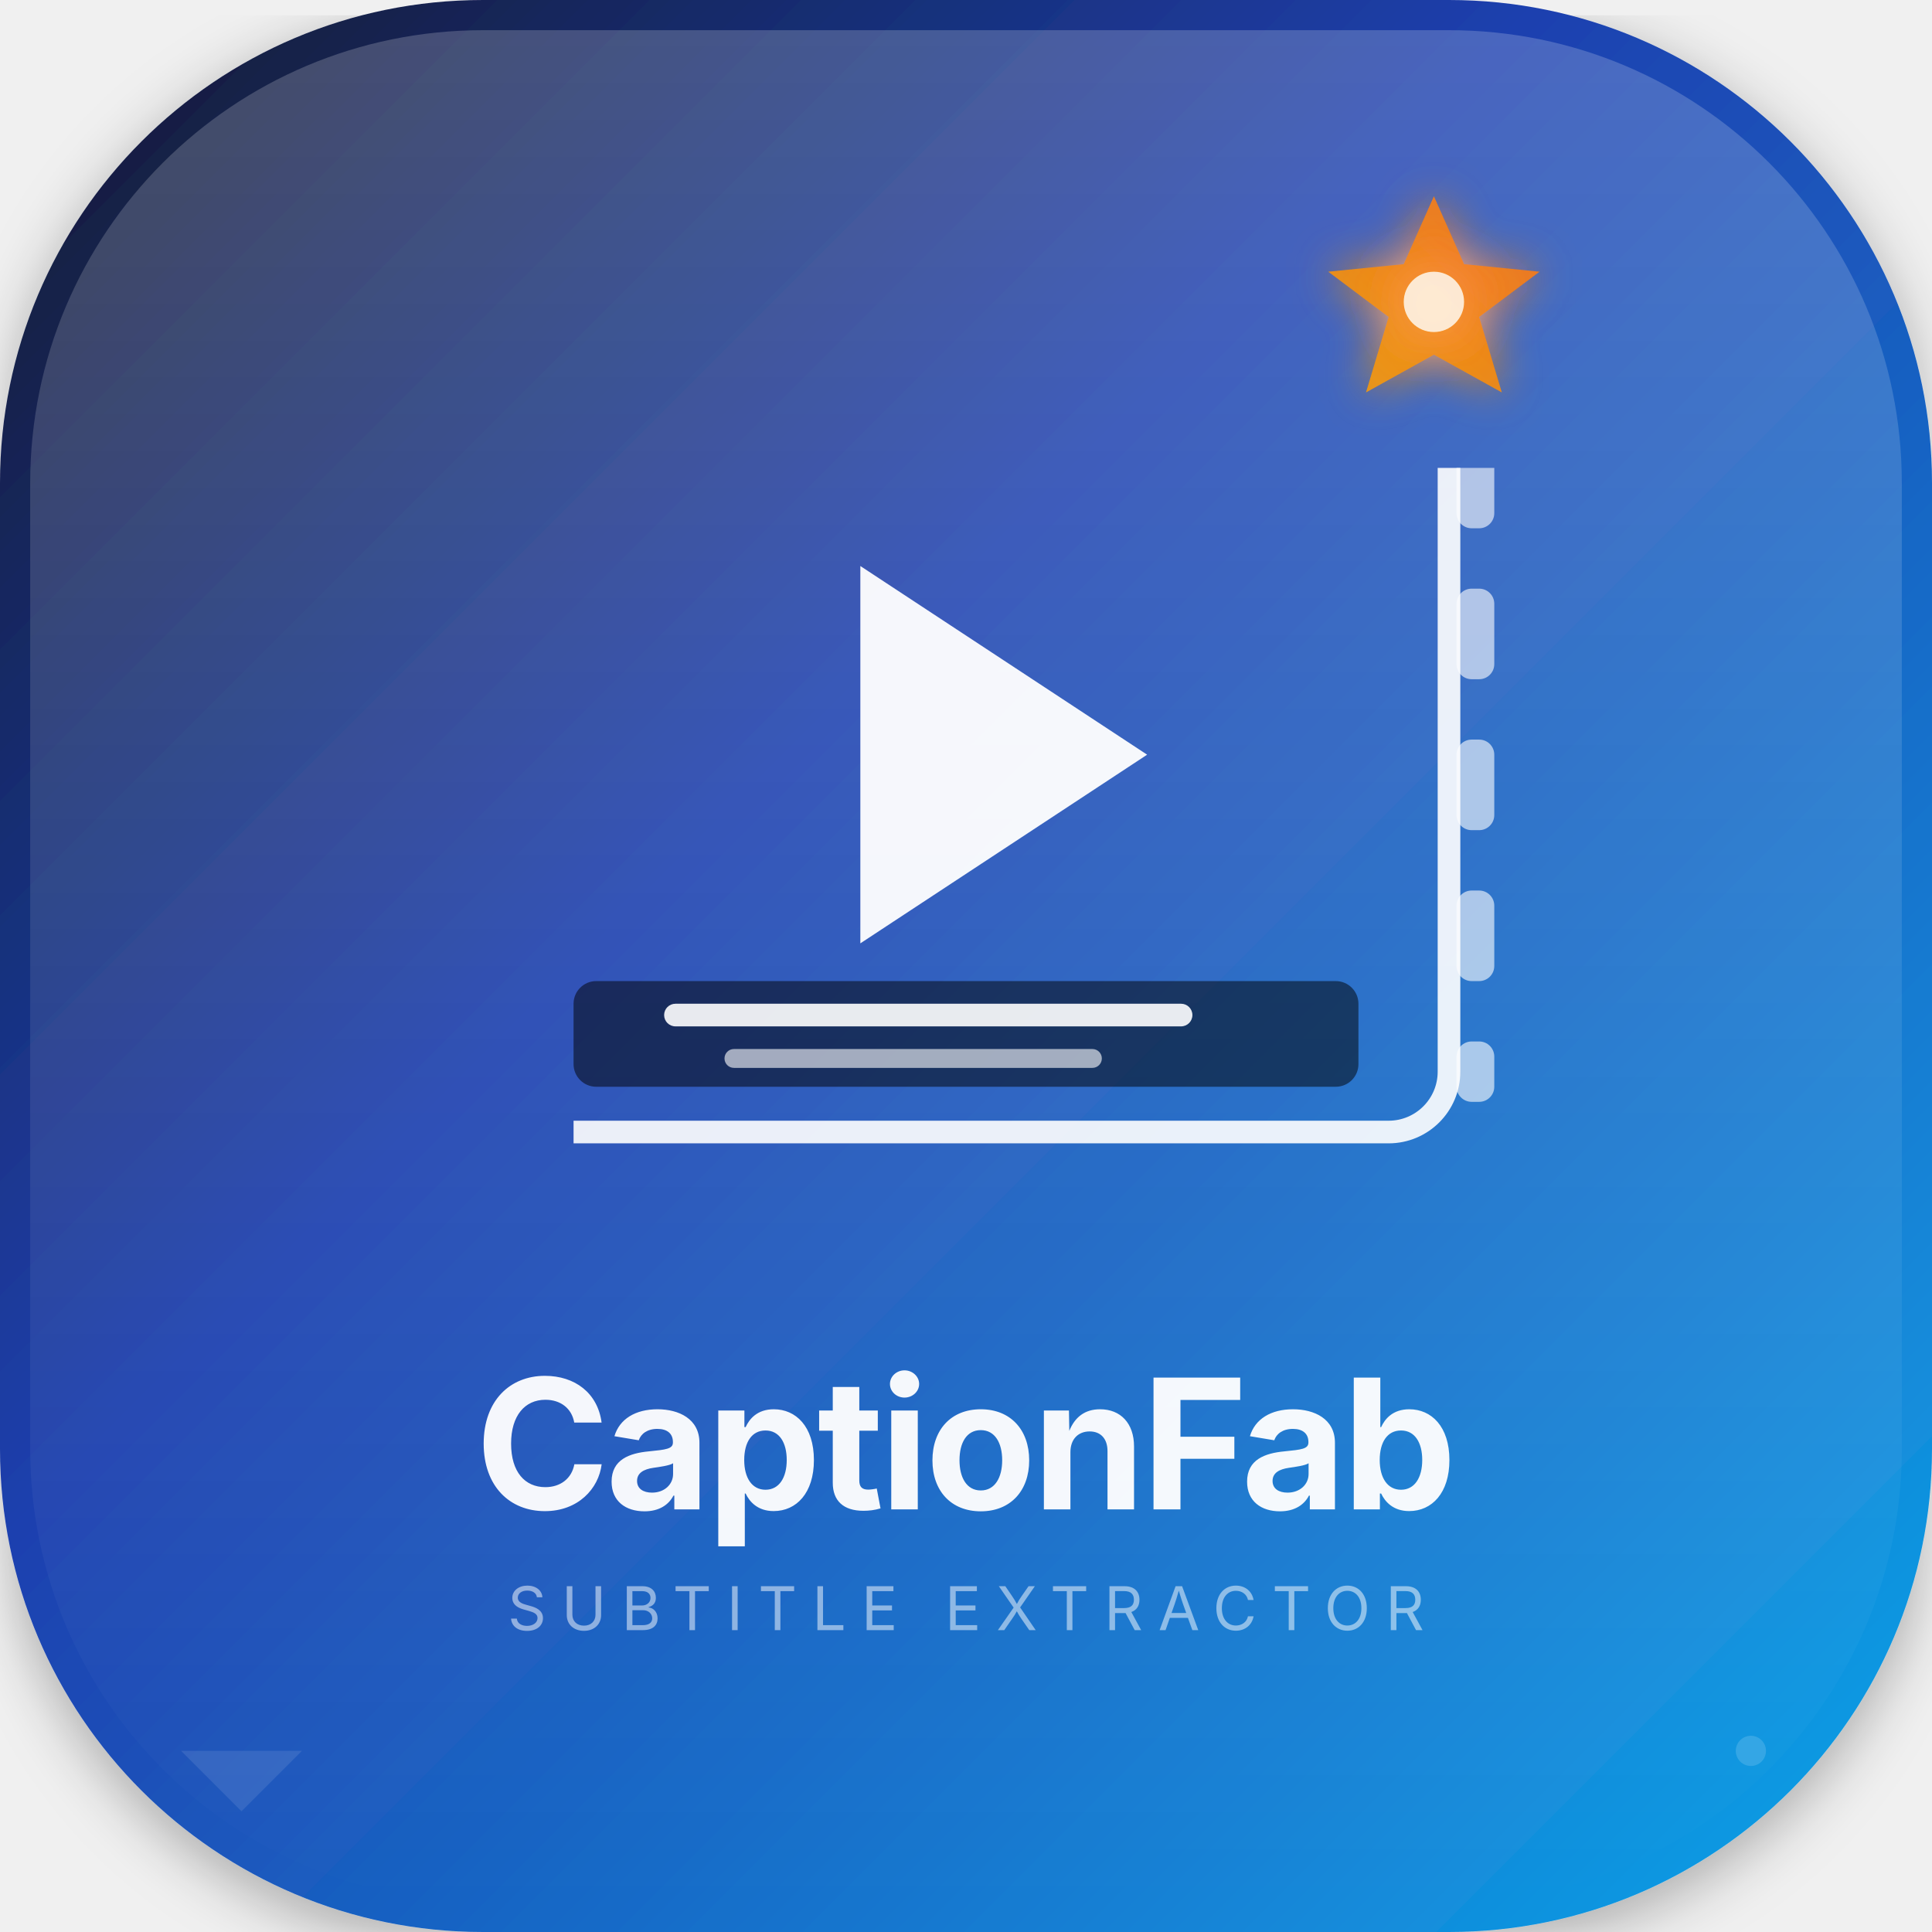
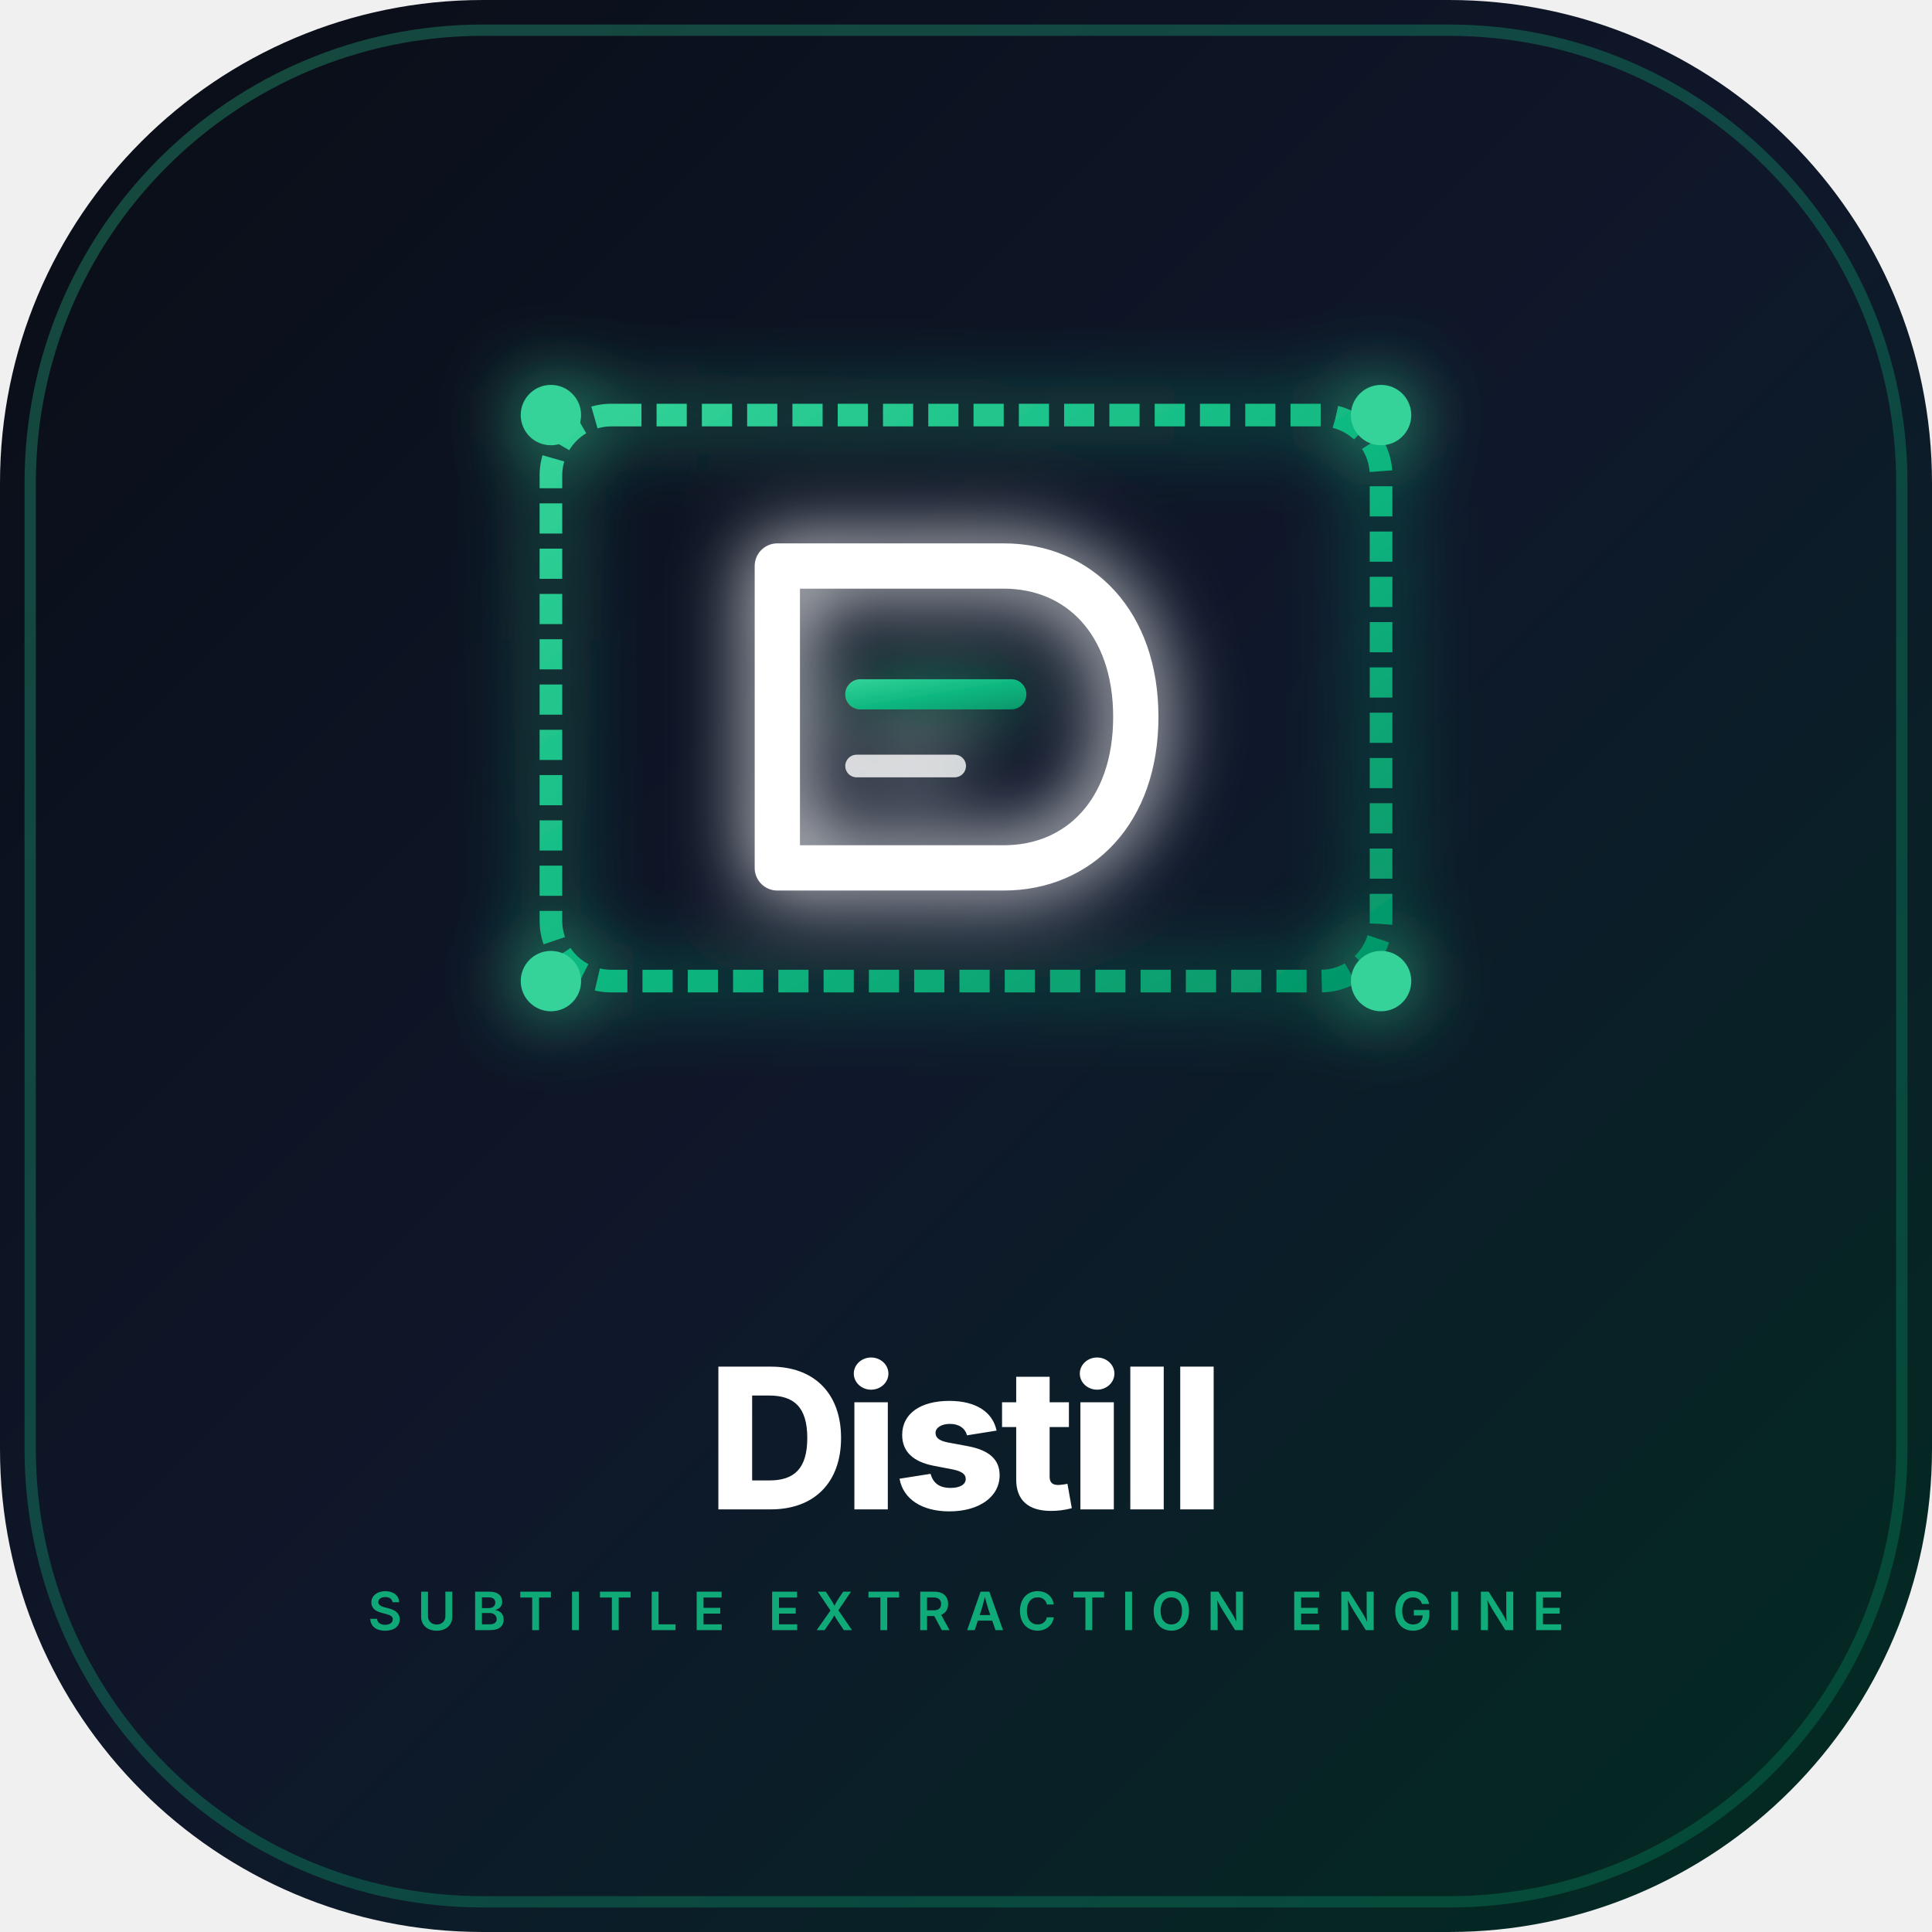
- <svg xmlns="http://www.w3.org/2000/svg" viewBox="0 0 512 512" role="img" aria-label="CaptionFab Logo">
+ <svg xmlns="http://www.w3.org/2000/svg" viewBox="0 0 512 512" role="img" aria-label="Distill Logo">
  <defs>
-     <linearGradient id="brandGradient" x1="0%" y1="0%" x2="100%" y2="100%">
-       <stop offset="0%" stop-color="#0F172A" />
-       <stop offset="40%" stop-color="#1E40AF" />
-       <stop offset="100%" stop-color="#0EA5E9" />
+     <linearGradient id="bgGradient" x1="0%" y1="0%" x2="100%" y2="100%">
+       <stop offset="0%" stop-color="#090d16" />
+       <stop offset="50%" stop-color="#0f172a" />
+       <stop offset="100%" stop-color="#022c22" />
    </linearGradient>
-     <linearGradient id="accentGradient" x1="0%" y1="100%" x2="100%" y2="0%">
-       <stop offset="0%" stop-color="#F59E0B" />
-       <stop offset="100%" stop-color="#F97316" />
+     <linearGradient id="emeraldGradient" x1="0%" y1="0%" x2="100%" y2="100%">
+       <stop offset="0%" stop-color="#34d399" />
+       <stop offset="50%" stop-color="#10b981" />
+       <stop offset="100%" stop-color="#059669" />
    </linearGradient>
-     <linearGradient id="highlightGradient" x1="0%" y1="0%" x2="0%" y2="100%">
-       <stop offset="0%" stop-color="#ffffff" stop-opacity="0.2" />
-       <stop offset="100%" stop-color="#ffffff" stop-opacity="0" />
-     </linearGradient>
-     <filter id="softShadow" x="-20%" y="-20%" width="140%" height="140%">
-       <feDropShadow dx="0" dy="4" stdDeviation="8" flood-color="#000" flood-opacity="0.3" />
-     </filter>
-     <filter id="glow" x="-50%" y="-50%" width="200%" height="200%">
-       <feGaussianBlur stdDeviation="6" result="blur" />
+     <filter id="emeraldGlow" x="-50%" y="-50%" width="200%" height="200%">
+       <feGaussianBlur stdDeviation="10" result="blur" />
      <feComposite in="SourceGraphic" in2="blur" operator="over" />
    </filter>
-     <clipPath id="iconClip">
+     <clipPath id="logoClip">
      <rect x="24" y="24" width="464" height="464" rx="96" />
    </clipPath>
  </defs>
-   <rect width="512" height="512" rx="128" fill="url(#brandGradient)" filter="url(#softShadow)" />
-   <rect x="8" y="8" width="496" height="496" rx="120" fill="url(#highlightGradient)" />
-   <g transform="translate(128, 100)" clip-path="url(#iconClip)">
-     <rect x="0" y="0" width="256" height="200" rx="16" fill="none" stroke="#ffffff" stroke-width="6" opacity="0.9" />
-     <rect x="-12" y="16" width="10" height="24" rx="4" fill="#ffffff" opacity="0.6" />
-     <rect x="-12" y="56" width="10" height="24" rx="4" fill="#ffffff" opacity="0.6" />
-     <rect x="-12" y="96" width="10" height="24" rx="4" fill="#ffffff" opacity="0.6" />
-     <rect x="-12" y="136" width="10" height="24" rx="4" fill="#ffffff" opacity="0.6" />
-     <rect x="-12" y="176" width="10" height="16" rx="4" fill="#ffffff" opacity="0.6" />
-     <rect x="258" y="16" width="10" height="24" rx="4" fill="#ffffff" opacity="0.6" />
-     <rect x="258" y="56" width="10" height="24" rx="4" fill="#ffffff" opacity="0.6" />
-     <rect x="258" y="96" width="10" height="24" rx="4" fill="#ffffff" opacity="0.6" />
-     <rect x="258" y="136" width="10" height="24" rx="4" fill="#ffffff" opacity="0.6" />
-     <rect x="258" y="176" width="10" height="16" rx="4" fill="#ffffff" opacity="0.6" />
-     <polygon points="100,50 176,100 100,150" fill="#ffffff" opacity="0.95" />
-     <rect x="24" y="160" width="208" height="28" rx="6" fill="#000" fill-opacity="0.5" />
-     <rect x="48" y="166" width="140" height="6" rx="3" fill="#ffffff" opacity="0.9" />
-     <rect x="64" y="178" width="100" height="5" rx="2.5" fill="#ffffff" opacity="0.6" />
-   </g>
-   <g transform="translate(380, 80)" filter="url(#glow)">
-     <polygon points="0,-28 8,-10 28,-8 12,4 18,24 0,14 -18,24 -12,4 -28,-8 -8,-10" fill="url(#accentGradient)" opacity="0.9" />
-     <circle cx="0" cy="0" r="8" fill="#ffffff" opacity="0.8" />
+   <rect width="512" height="512" rx="128" fill="url(#bgGradient)" />
+   <rect x="8" y="8" width="496" height="496" rx="120" fill="none" stroke="url(#emeraldGradient)" stroke-width="3" opacity="0.3" />
+   <g transform="translate(256, 200)" filter="url(#emeraldGlow)">
+     <rect x="-110" y="-90" width="220" height="150" rx="16" fill="none" stroke="url(#emeraldGradient)" stroke-width="6" stroke-dasharray="8 4" />
+     <circle cx="-110" cy="-90" r="8" fill="#34d399" />
+     <circle cx="110" cy="-90" r="8" fill="#34d399" />
+     <circle cx="-110" cy="60" r="8" fill="#34d399" />
+     <circle cx="110" cy="60" r="8" fill="#34d399" />
+     <path d="M-50,-50 H10 C30,-50 45,-35 45,-10 C45,15 30,30 10,30 H-50 Z" fill="none" stroke="#ffffff" stroke-width="12" stroke-linejoin="round" />
+     <rect x="-32" y="-20" width="48" height="8" rx="4" fill="url(#emeraldGradient)" />
+     <rect x="-32" y="0" width="32" height="6" rx="3" fill="#ffffff" opacity="0.8" />
  </g>
  <g transform="translate(256, 400)">
-     <text x="0" y="0" text-anchor="middle" font-family="system-ui, -apple-system, 'Segoe UI', sans-serif" font-size="48" font-weight="700" letter-spacing="-1" fill="#ffffff" opacity="0.95">
-       CaptionFab
+     <text x="0" y="0" text-anchor="middle" font-family="system-ui, -apple-system, 'Inter', sans-serif" font-size="52" font-weight="800" letter-spacing="-1.5" fill="#ffffff">
+       Distill
    </text>
-     <text x="0" y="32" text-anchor="middle" font-family="system-ui, -apple-system, 'Segoe UI', sans-serif" font-size="16" font-weight="400" letter-spacing="4" fill="#ffffff" opacity="0.5">
-       SUBTITLE EXTRACTOR
+     <text x="0" y="32" text-anchor="middle" font-family="system-ui, -apple-system, 'Inter', sans-serif" font-size="14" font-weight="600" letter-spacing="4" fill="#10b981" opacity="0.9">
+       SUBTITLE EXTRACTION ENGINE
    </text>
  </g>
-   <path d="M 48 464 L 80 464 L 64 480 Z" fill="#ffffff" opacity="0.1" />
-   <circle cx="464" cy="464" r="4" fill="#ffffff" opacity="0.15" />
</svg>
